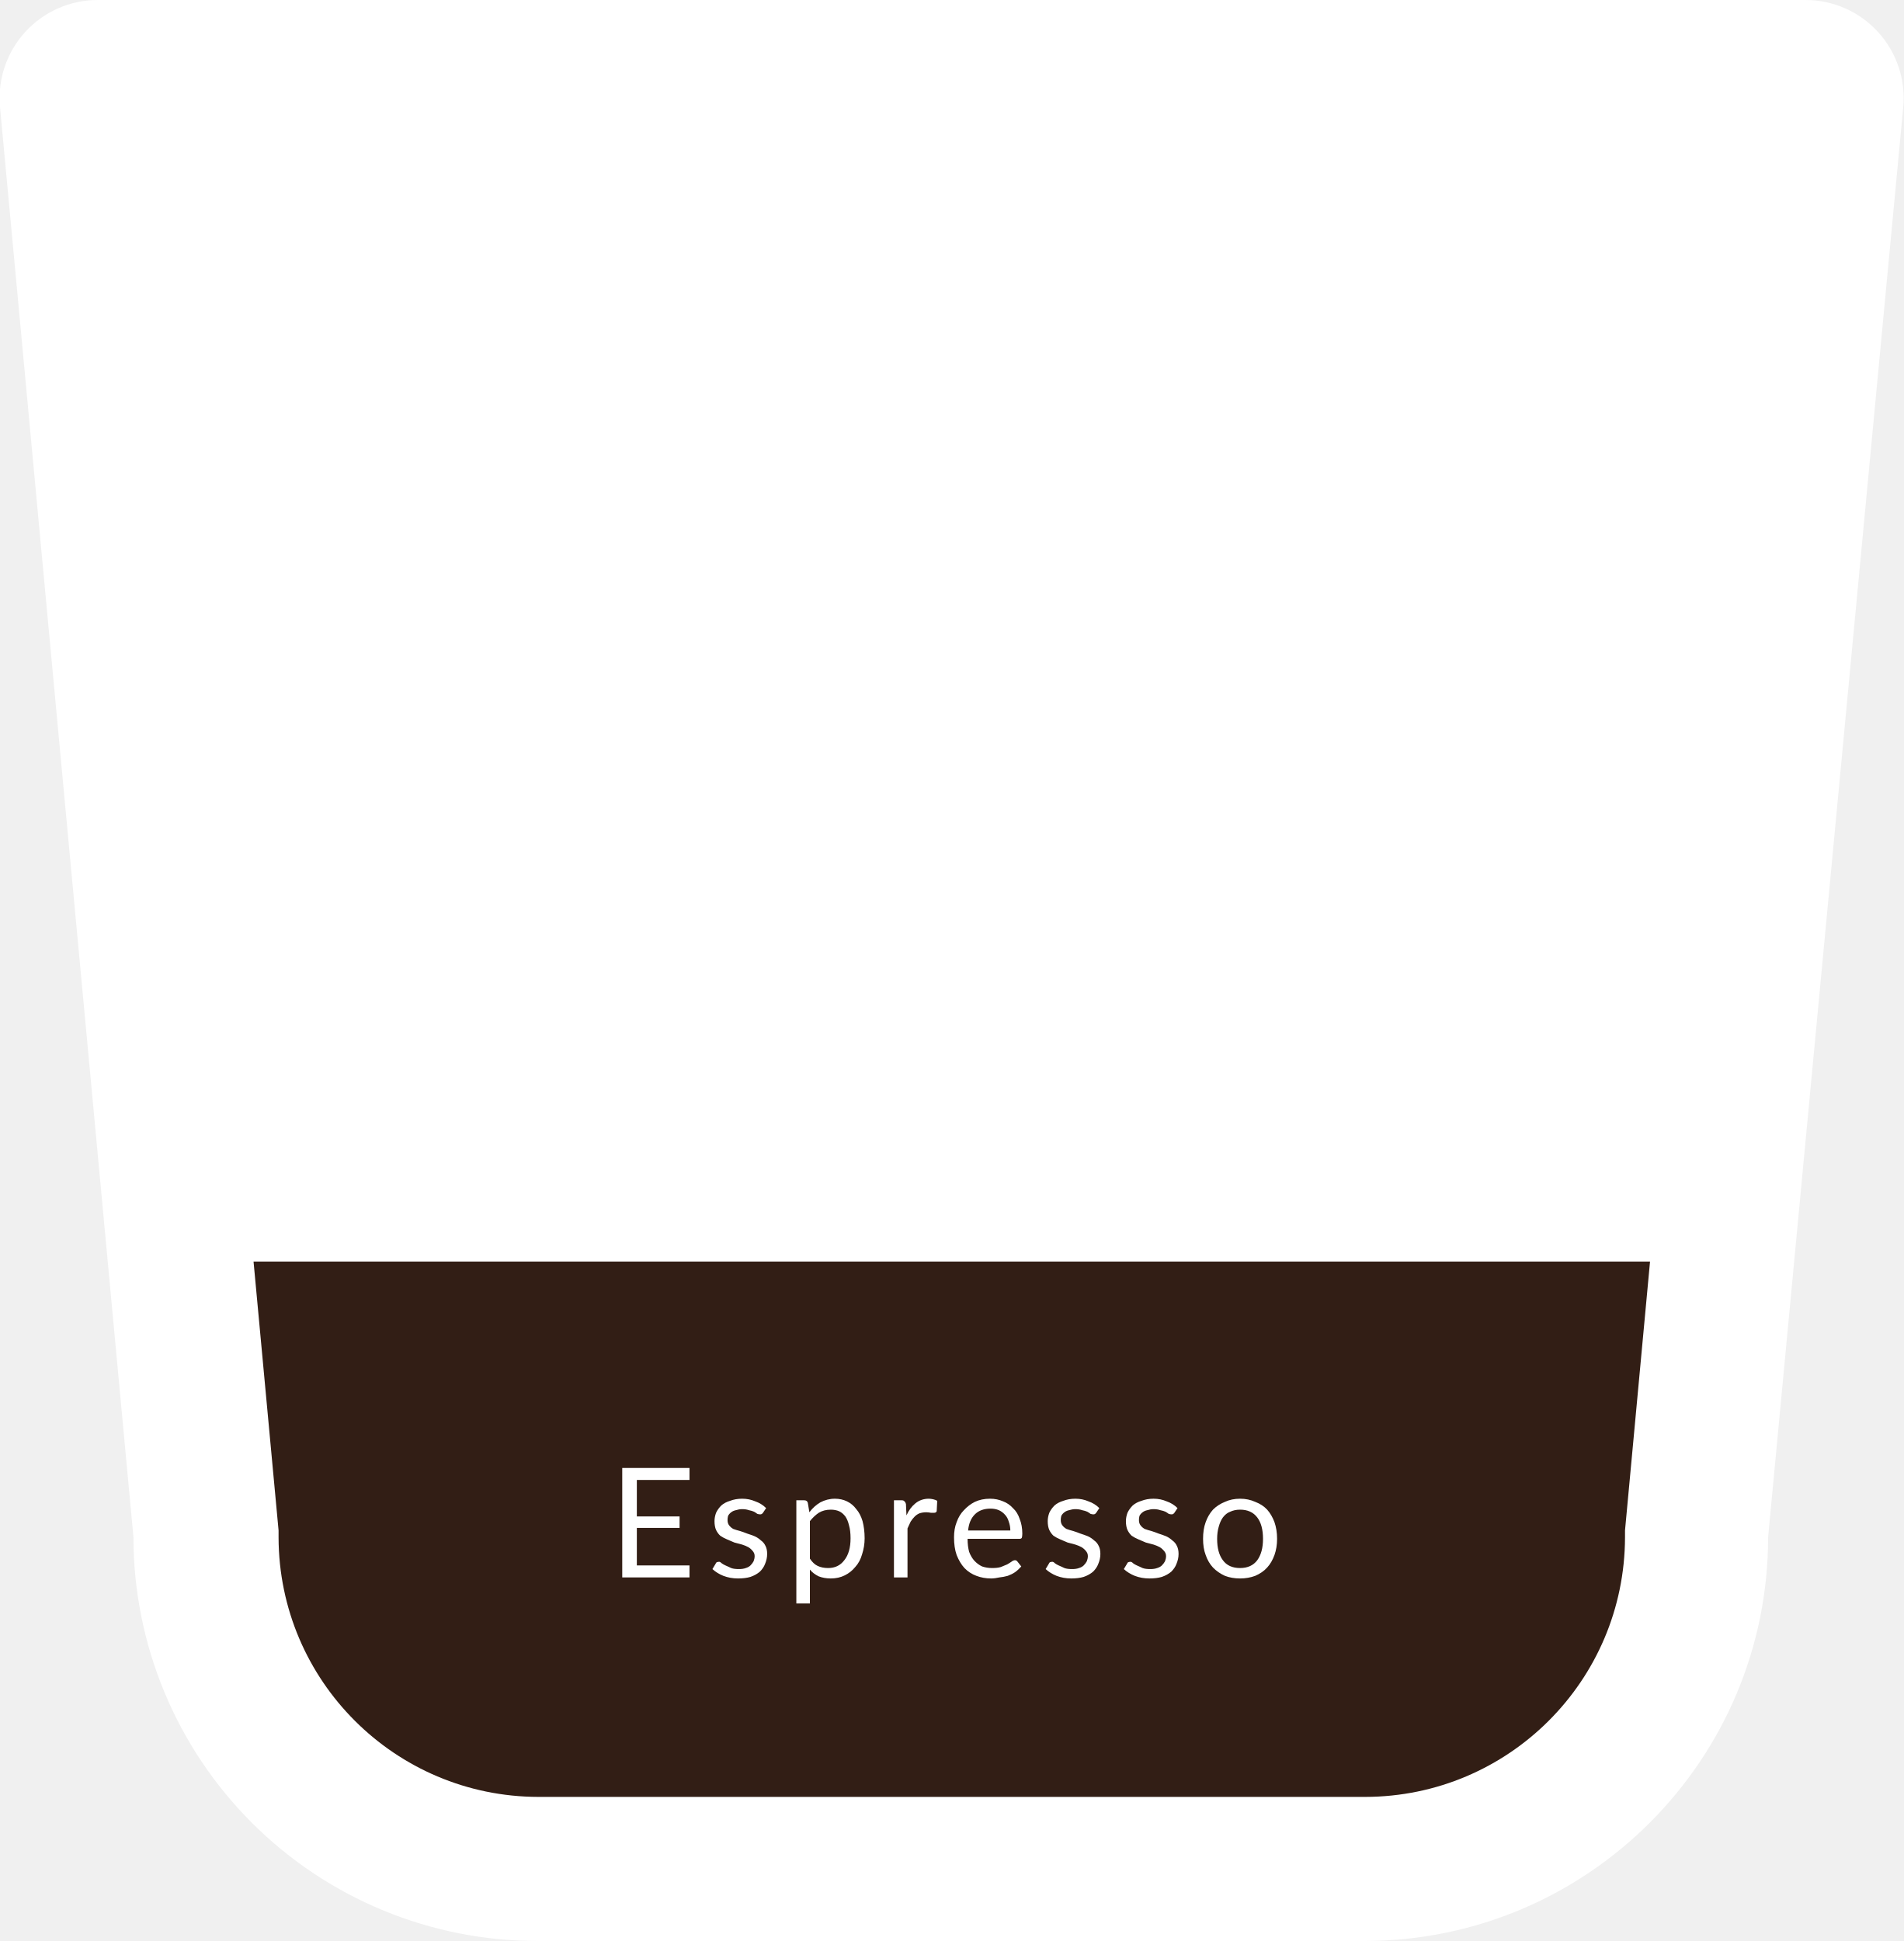
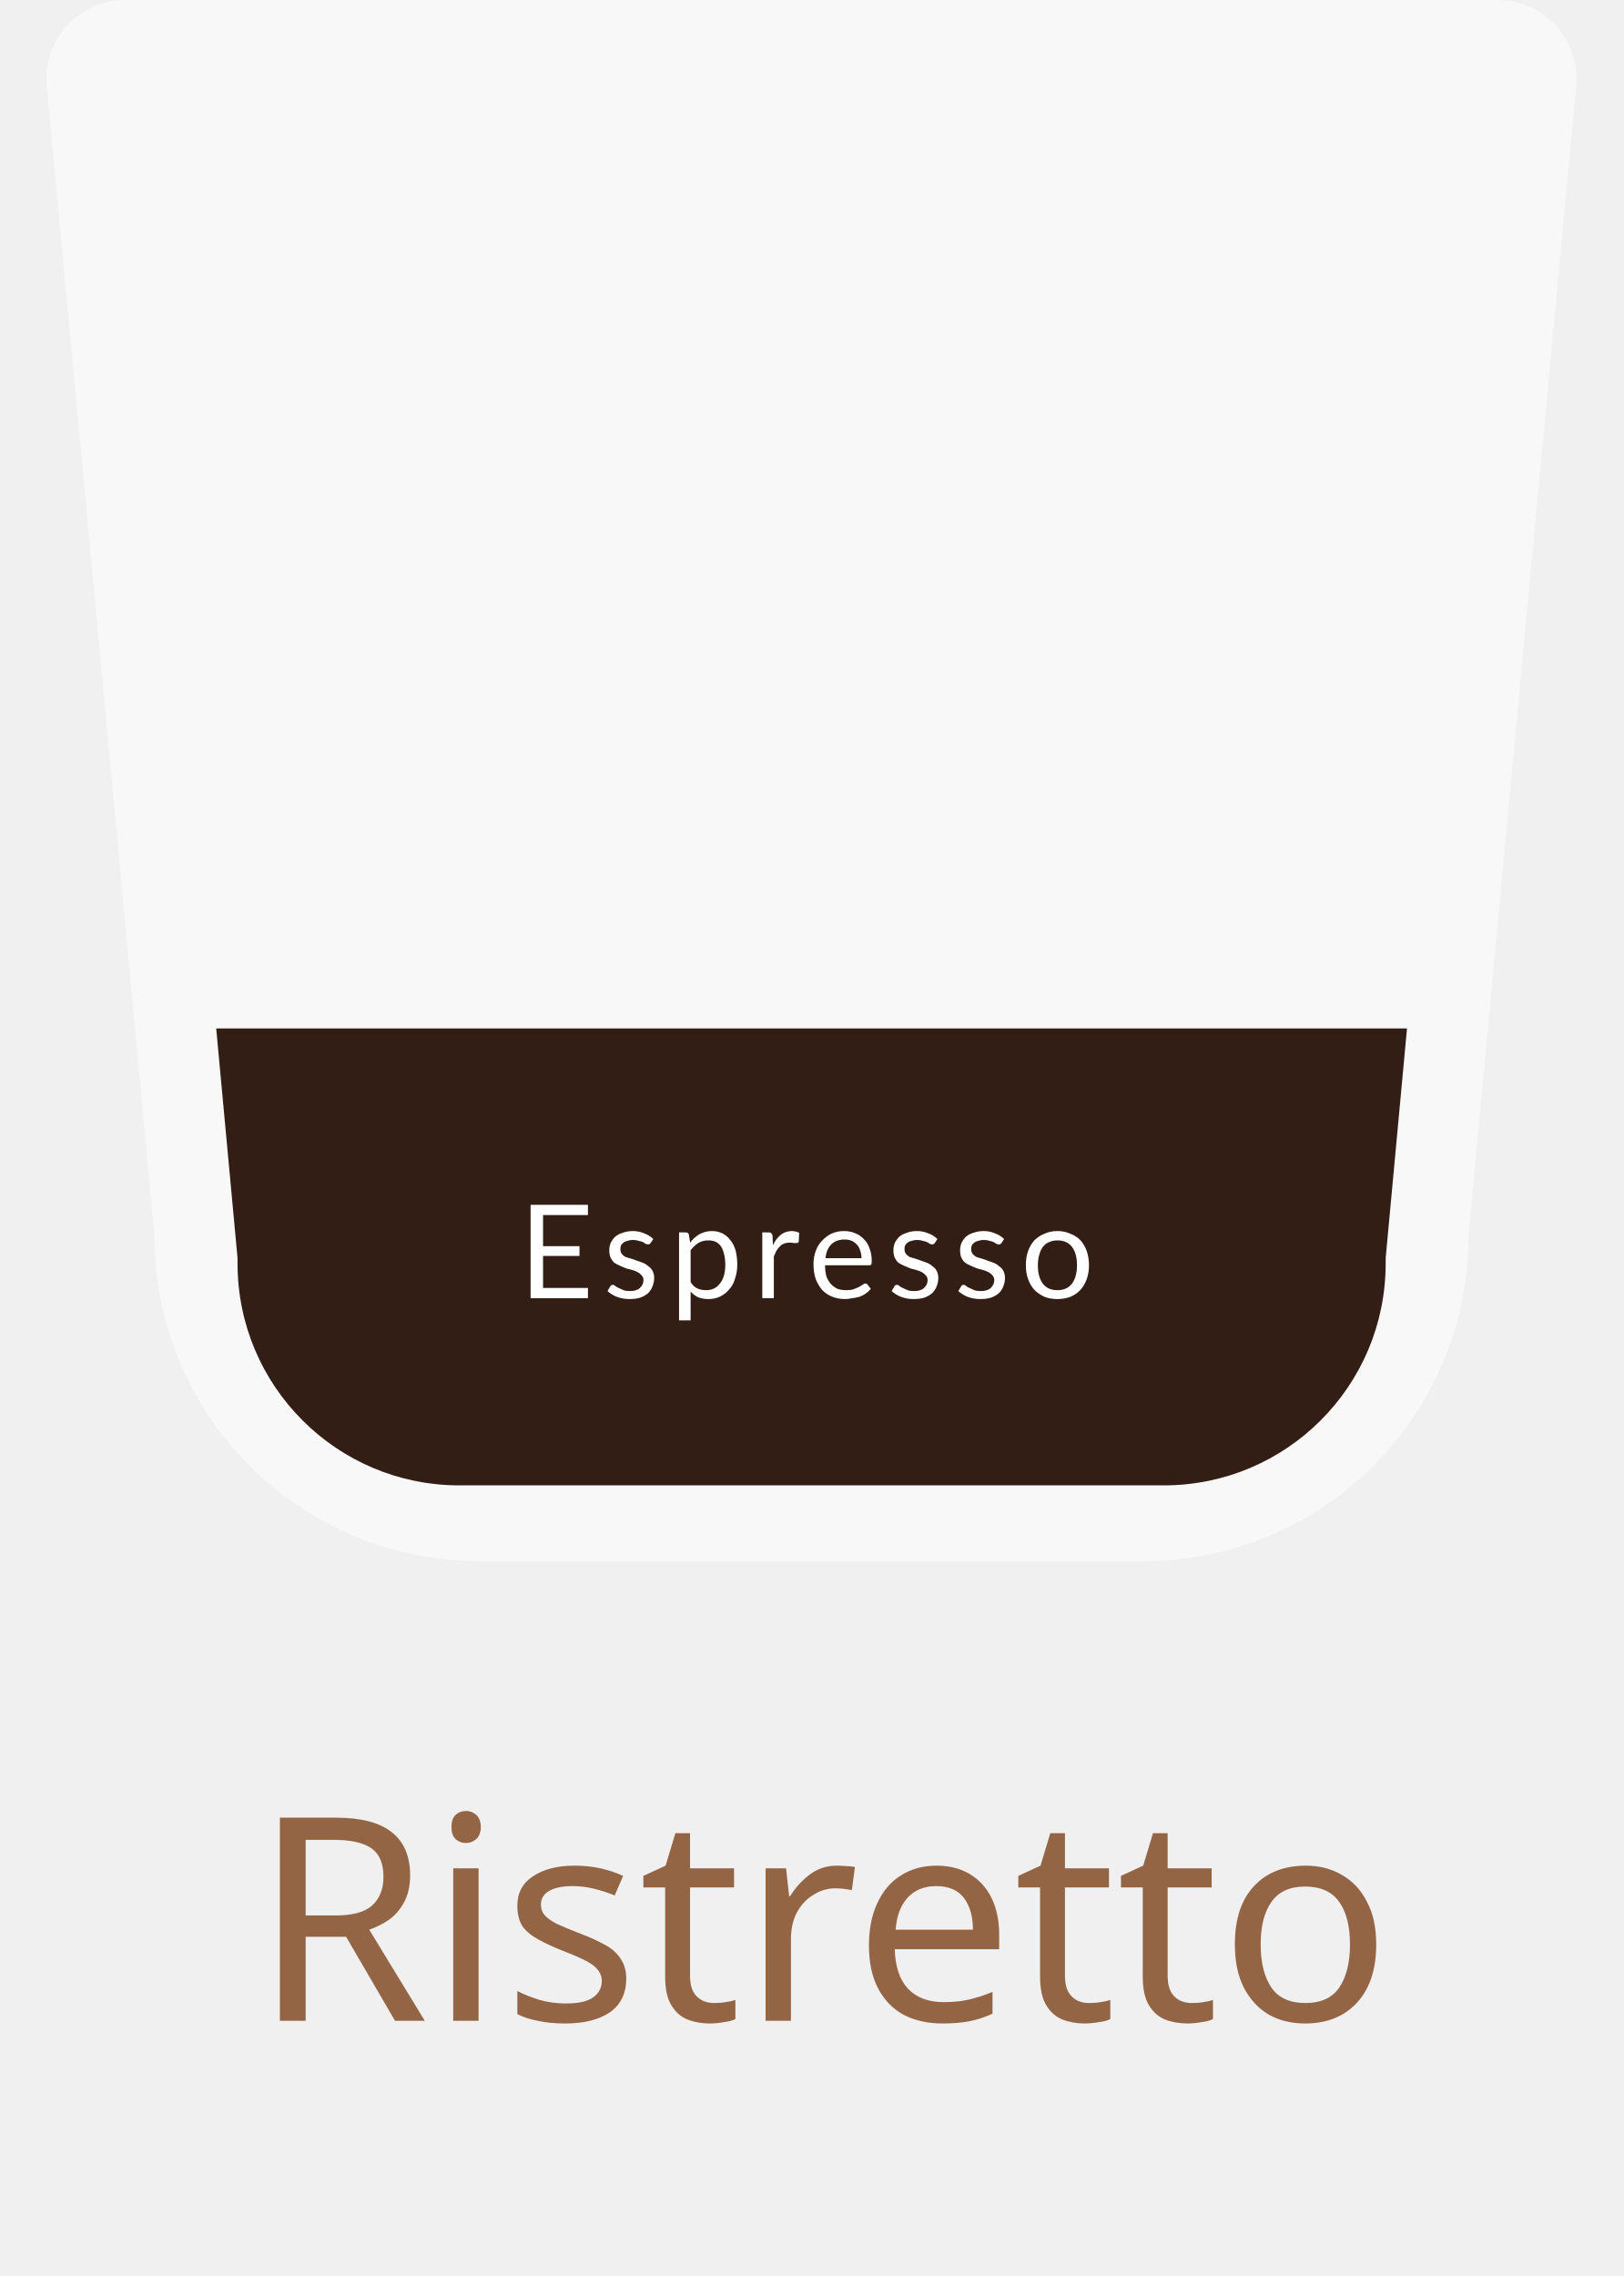
- <svg xmlns="http://www.w3.org/2000/svg" viewBox="0 0 57.06 58.19">
+ <svg xmlns="http://www.w3.org/2000/svg" id="OBJECTS" viewBox="0 0 57.06 80">
  <defs>
-     <style>.cls-1,.cls-3{fill:#fff;}.cls-2{fill:#321e15;}.cls-3{font-size:4.57px;font-family:Lato-Regular, Lato;letter-spacing:0.07em;}.cls-4{letter-spacing:0.08em;}.cls-5{letter-spacing:0.06em;}.cls-6{letter-spacing:0.08em;}</style>
+     <style>.cls-1,.cls-3{fill:#fff;}.cls-1{opacity:0.5;}.cls-2{fill:#321e15;}.cls-3{font-size:4.57px;font-family:Lato-Regular, Lato;letter-spacing:0.07em;}.cls-4{letter-spacing:0.08em;}.cls-5{letter-spacing:0.06em;}.cls-6{letter-spacing:0.08em;}.cls-7{font-size:10px;fill:#936544;font-family:TrebuchetMS, Trebuchet MS;}</style>
  </defs>
-   <g id="OBJECTS">
-     <path class="cls-1" d="M40.92,58.19H16.14A12.11,12.11,0,0,1,4,46.08L0,3.21A2.94,2.94,0,0,1,2.94,0H54.12a2.94,2.94,0,0,1,2.93,3.21L53,46.08A12.11,12.11,0,0,1,40.92,58.19Z" />
-     <path class="cls-1" d="M52.6,4.32l-3.14,33.5-.75,8.06v.21a7.8,7.8,0,0,1-7.79,7.78H16.14a7.8,7.8,0,0,1-7.79-7.78v-.21L7.6,37.82,4.46,4.32Z" />
-     <path class="cls-2" d="M49.46,37.82l-.75,8.06v.21a7.8,7.8,0,0,1-7.79,7.78H16.14a7.8,7.8,0,0,1-7.79-7.78v-.21L7.6,37.82Z" />
-     <text class="cls-3" transform="translate(18.23 47.29)">E<tspan class="cls-4" x="2.97" y="0">sp</tspan>
-       <tspan class="cls-5" x="8.24" y="0">r</tspan>
-       <tspan class="cls-6" x="10.18" y="0">esso</tspan>
-     </text>
-   </g>
+   <path class="cls-1" d="M55.41,3,51.62,43.45A11.42,11.42,0,0,1,40.2,54.87H16.85A11.42,11.42,0,0,1,5.43,43.45L1.64,3A2.77,2.77,0,0,1,4.4,0H52.66A2.77,2.77,0,0,1,55.41,3Z" />
+   <path class="cls-2" d="M49.46,36.15l-.75,8.07v.2a7.8,7.8,0,0,1-7.79,7.79H16.14a7.8,7.8,0,0,1-7.79-7.79v-.2L7.6,36.15Z" />
+   <text class="cls-3" transform="translate(18.23 45.63)">E<tspan class="cls-4" x="2.97" y="0">sp</tspan>
+     <tspan class="cls-5" x="8.24" y="0">r</tspan>
+     <tspan class="cls-6" x="10.18" y="0">esso</tspan>
+   </text>
+   <text class="cls-7" transform="translate(8.87 71.03)">Ristretto</text>
</svg>
